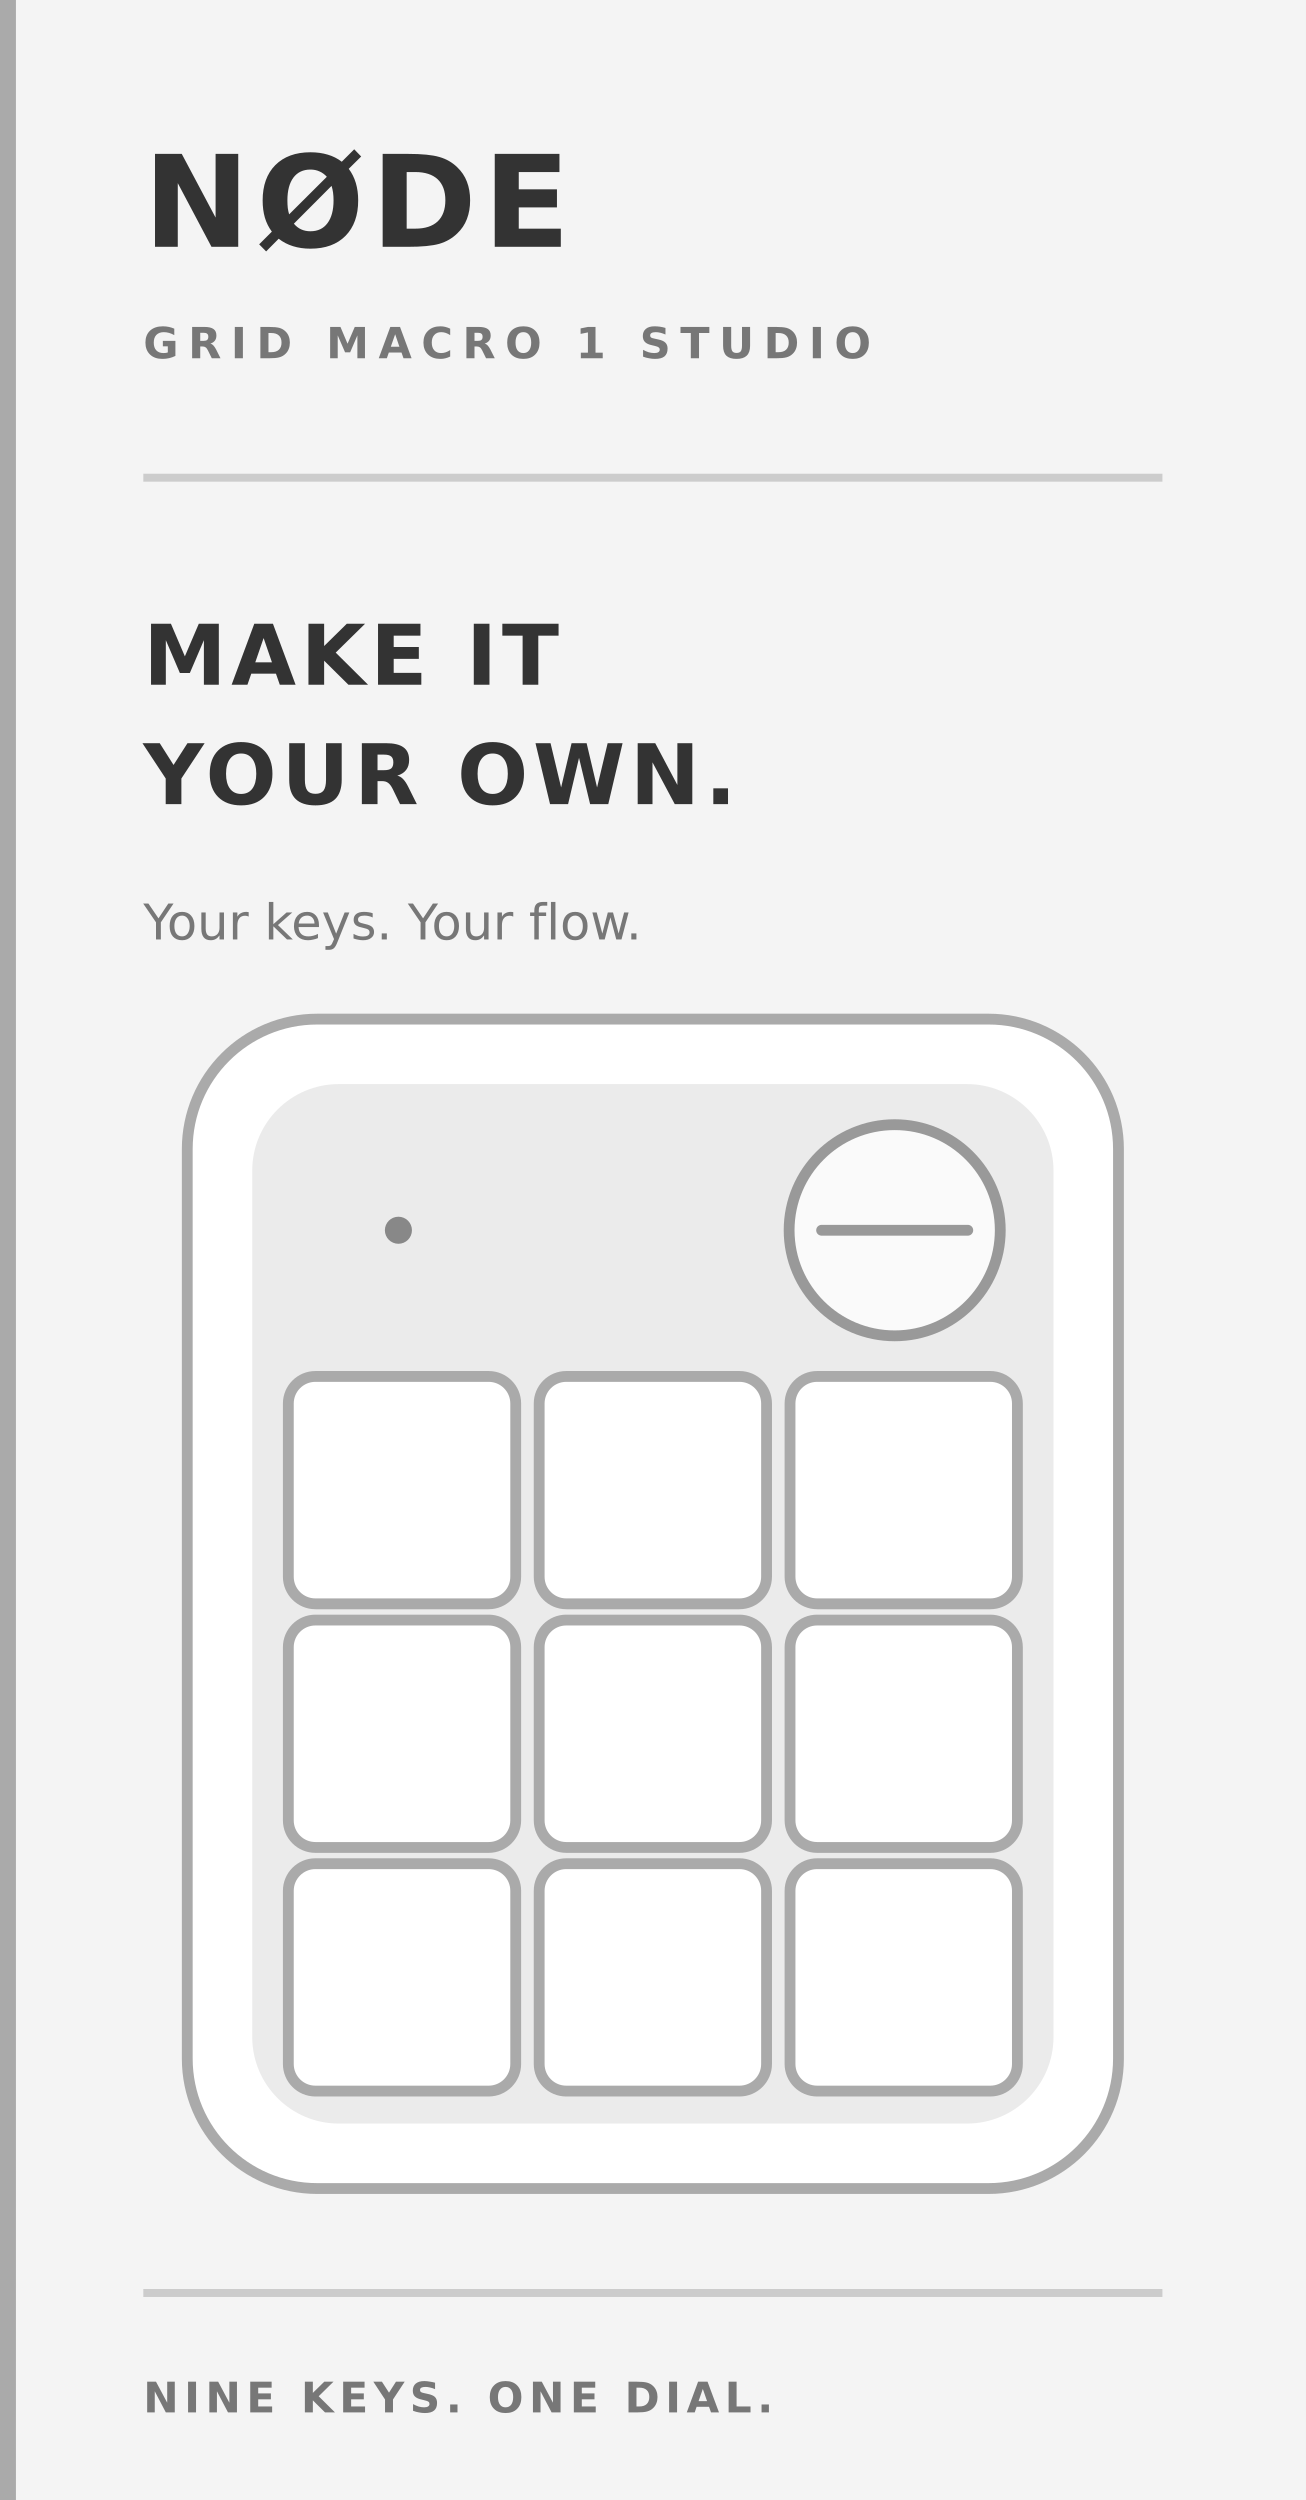
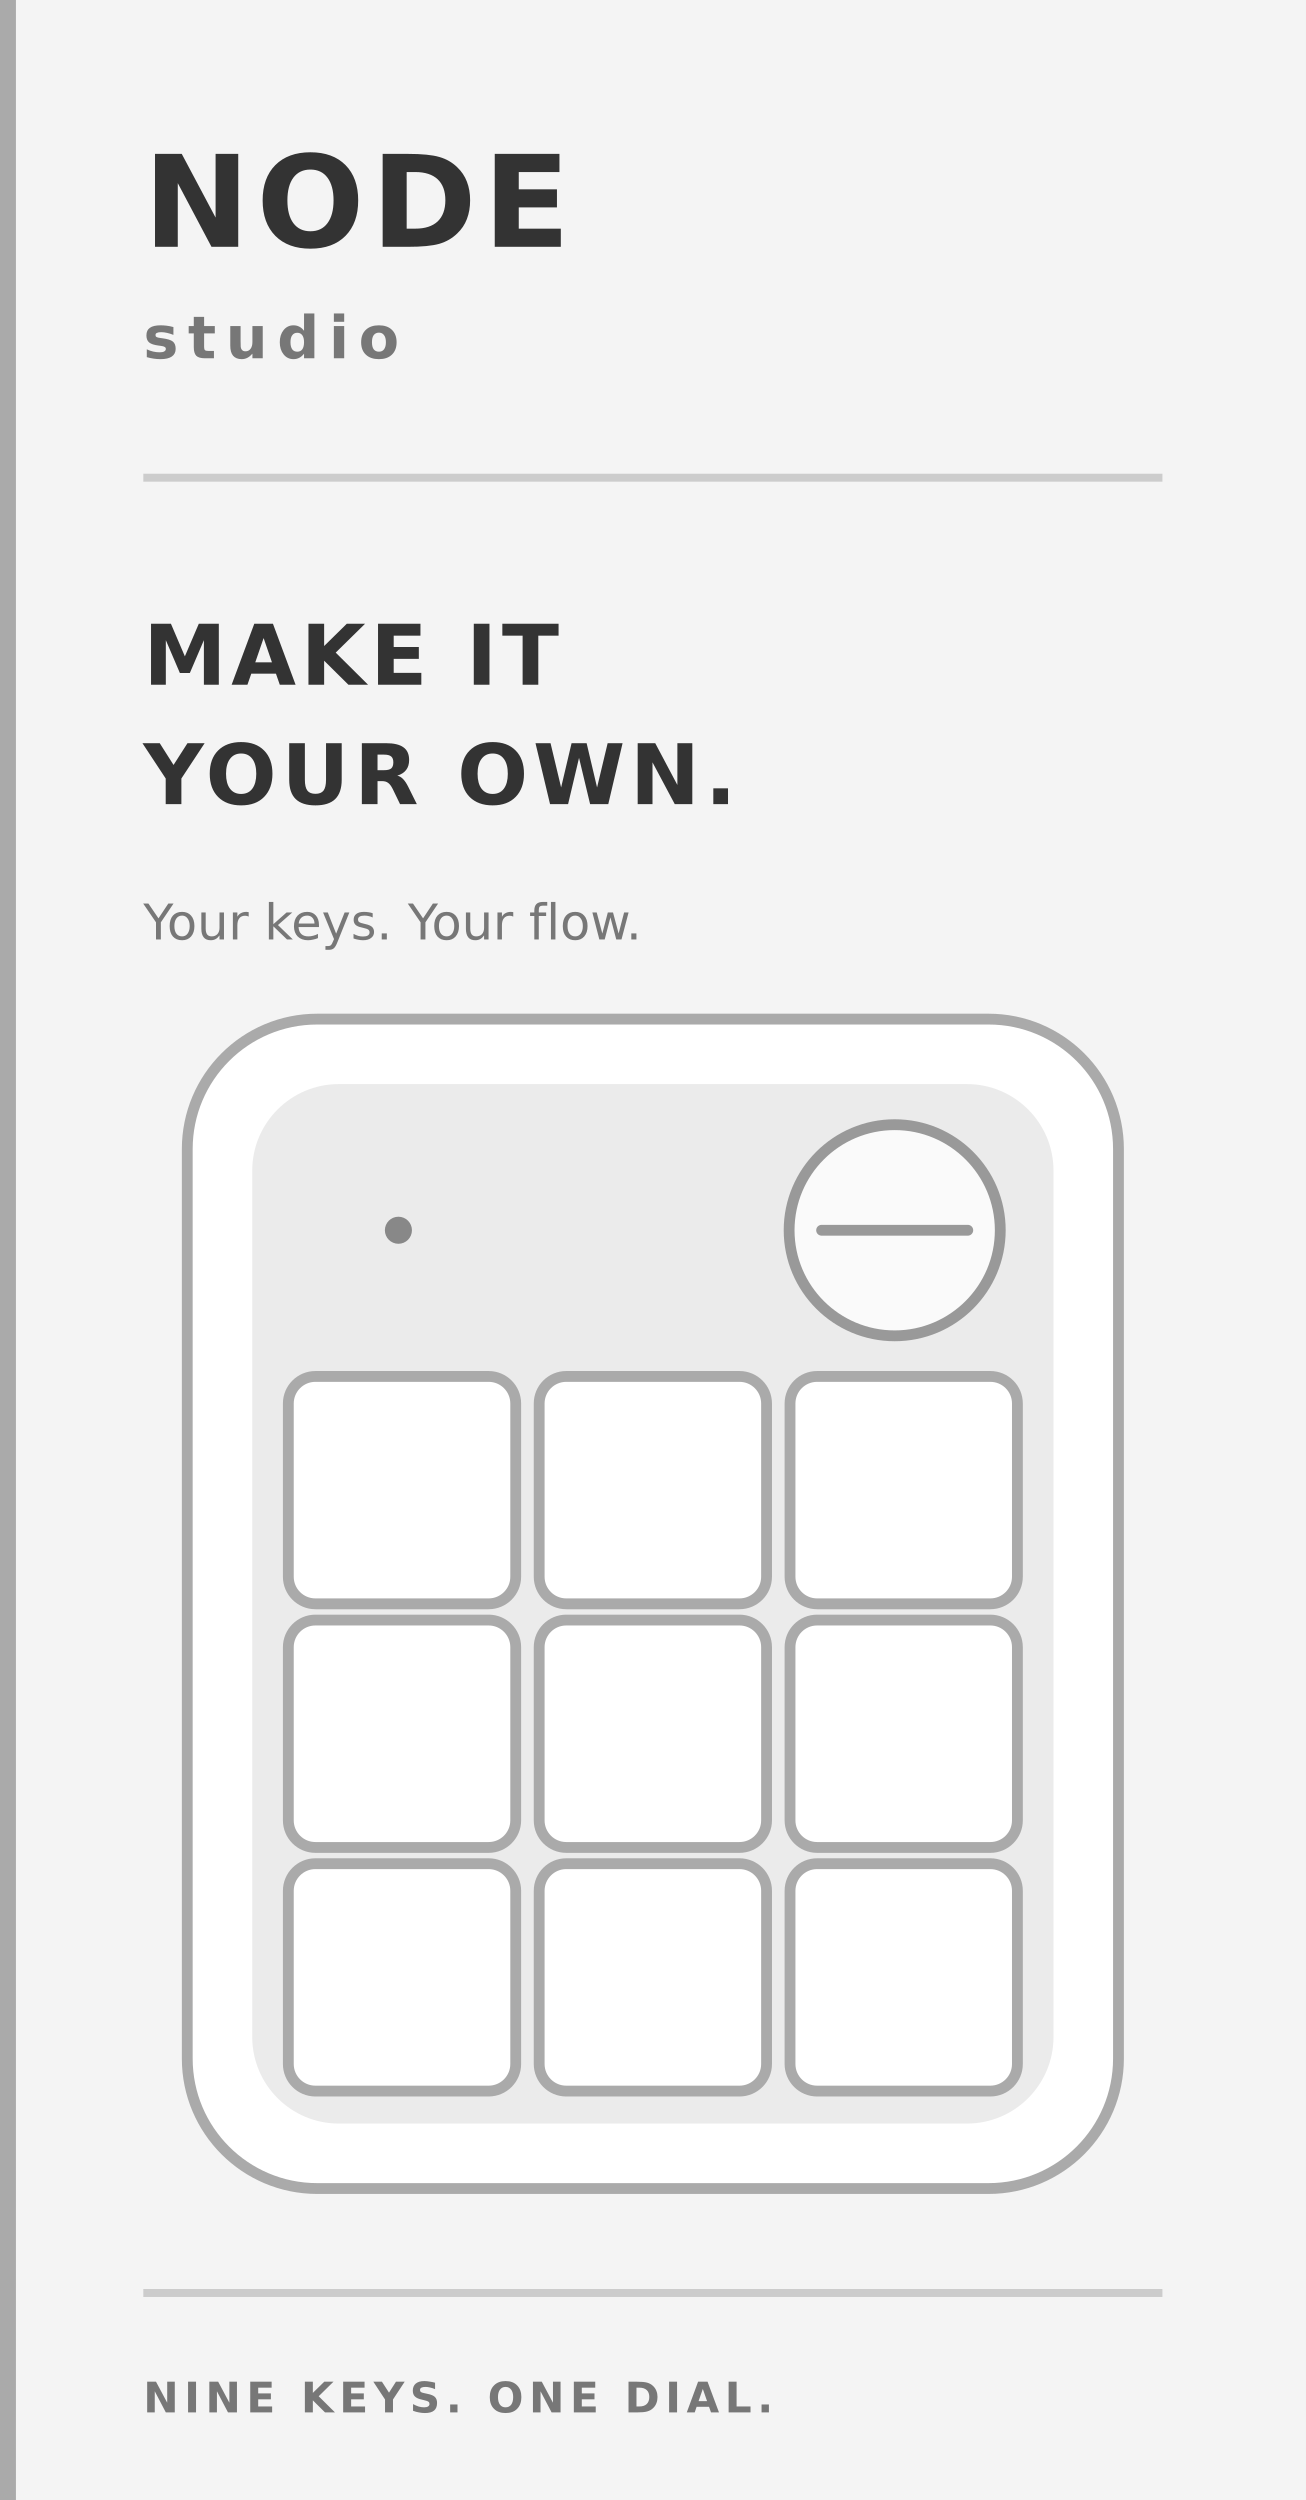
<svg xmlns="http://www.w3.org/2000/svg" width="164" height="314" viewBox="0 0 164 314">
  <rect width="164" height="314" fill="#f4f4f4" />
  <rect x="0" y="0" width="2" height="314" fill="#aaaaaa" />
-   <text x="18" y="31" fill="#333333" font-family="DejaVu Sans" font-size="16" font-weight="700" letter-spacing="0.8">NØDE</text>
-   <text x="18" y="45" fill="#777777" font-family="DejaVu Sans" font-size="5.4" font-weight="700" letter-spacing="1.2">GRID MACRO 1 STUDIO</text>
+   <text x="18" y="31" fill="#333333" font-family="DejaVu Sans" font-size="16" font-weight="700" letter-spacing="0.8">NODE</text>
+   <text x="18" y="45" fill="#777777" font-family="DejaVu Sans" font-size="7.4" font-weight="700" letter-spacing="1.2">studio</text>
  <path d="M18 60H146" fill="none" stroke="#cccccc" />
  <text x="18" y="86" fill="#333333" font-family="DejaVu Sans" font-size="10.5" font-weight="700" letter-spacing="0.6">MAKE IT</text>
  <text x="18" y="101" fill="#333333" font-family="DejaVu Sans" font-size="10.5" font-weight="700" letter-spacing="0.6">YOUR OWN.</text>
  <text x="18" y="118" fill="#777777" font-family="DejaVu Sans" font-size="6.2">Your keys. Your flow.</text>
  <g id="micro-pad" transform="translate(23.52 128) scale(0.68)">
    <rect data-part="case" x="0" y="0" width="172" height="216" rx="24" fill="#ffffff" stroke="#aaaaaa" stroke-width="2" />
    <rect data-part="inner-frame" x="12" y="12" width="148" height="192" rx="16" fill="#ebebeb" />
    <circle data-part="status-light" cx="39" cy="39" r="2.5" fill="#888888" />
    <circle data-part="dial" cx="130.667" cy="39" r="19.5" fill="#fafafa" stroke="#999999" stroke-width="2" />
    <line data-part="dial-marker" x1="117.167" y1="39" x2="144.167" y2="39" stroke="#999999" stroke-width="2" stroke-linecap="round" />
    <rect data-part="key" x="18.667" y="66" width="42" height="42" rx="5" fill="#ffffff" stroke="#aaaaaa" stroke-width="2" />
    <rect data-part="key" x="65" y="66" width="42" height="42" rx="5" fill="#ffffff" stroke="#aaaaaa" stroke-width="2" />
    <rect data-part="key" x="111.333" y="66" width="42" height="42" rx="5" fill="#ffffff" stroke="#aaaaaa" stroke-width="2" />
    <rect data-part="key" x="18.667" y="111" width="42" height="42" rx="5" fill="#ffffff" stroke="#aaaaaa" stroke-width="2" />
    <rect data-part="key" x="65" y="111" width="42" height="42" rx="5" fill="#ffffff" stroke="#aaaaaa" stroke-width="2" />
    <rect data-part="key" x="111.333" y="111" width="42" height="42" rx="5" fill="#ffffff" stroke="#aaaaaa" stroke-width="2" />
    <rect data-part="key" x="18.667" y="156" width="42" height="42" rx="5" fill="#ffffff" stroke="#aaaaaa" stroke-width="2" />
    <rect data-part="key" x="65" y="156" width="42" height="42" rx="5" fill="#ffffff" stroke="#aaaaaa" stroke-width="2" />
    <rect data-part="key" x="111.333" y="156" width="42" height="42" rx="5" fill="#ffffff" stroke="#aaaaaa" stroke-width="2" />
  </g>
  <path d="M18 288H146" fill="none" stroke="#cccccc" />
  <text x="18" y="303" fill="#777777" font-family="DejaVu Sans" font-size="5.3" font-weight="700" letter-spacing="0.7">NINE KEYS. ONE DIAL.</text>
</svg>
